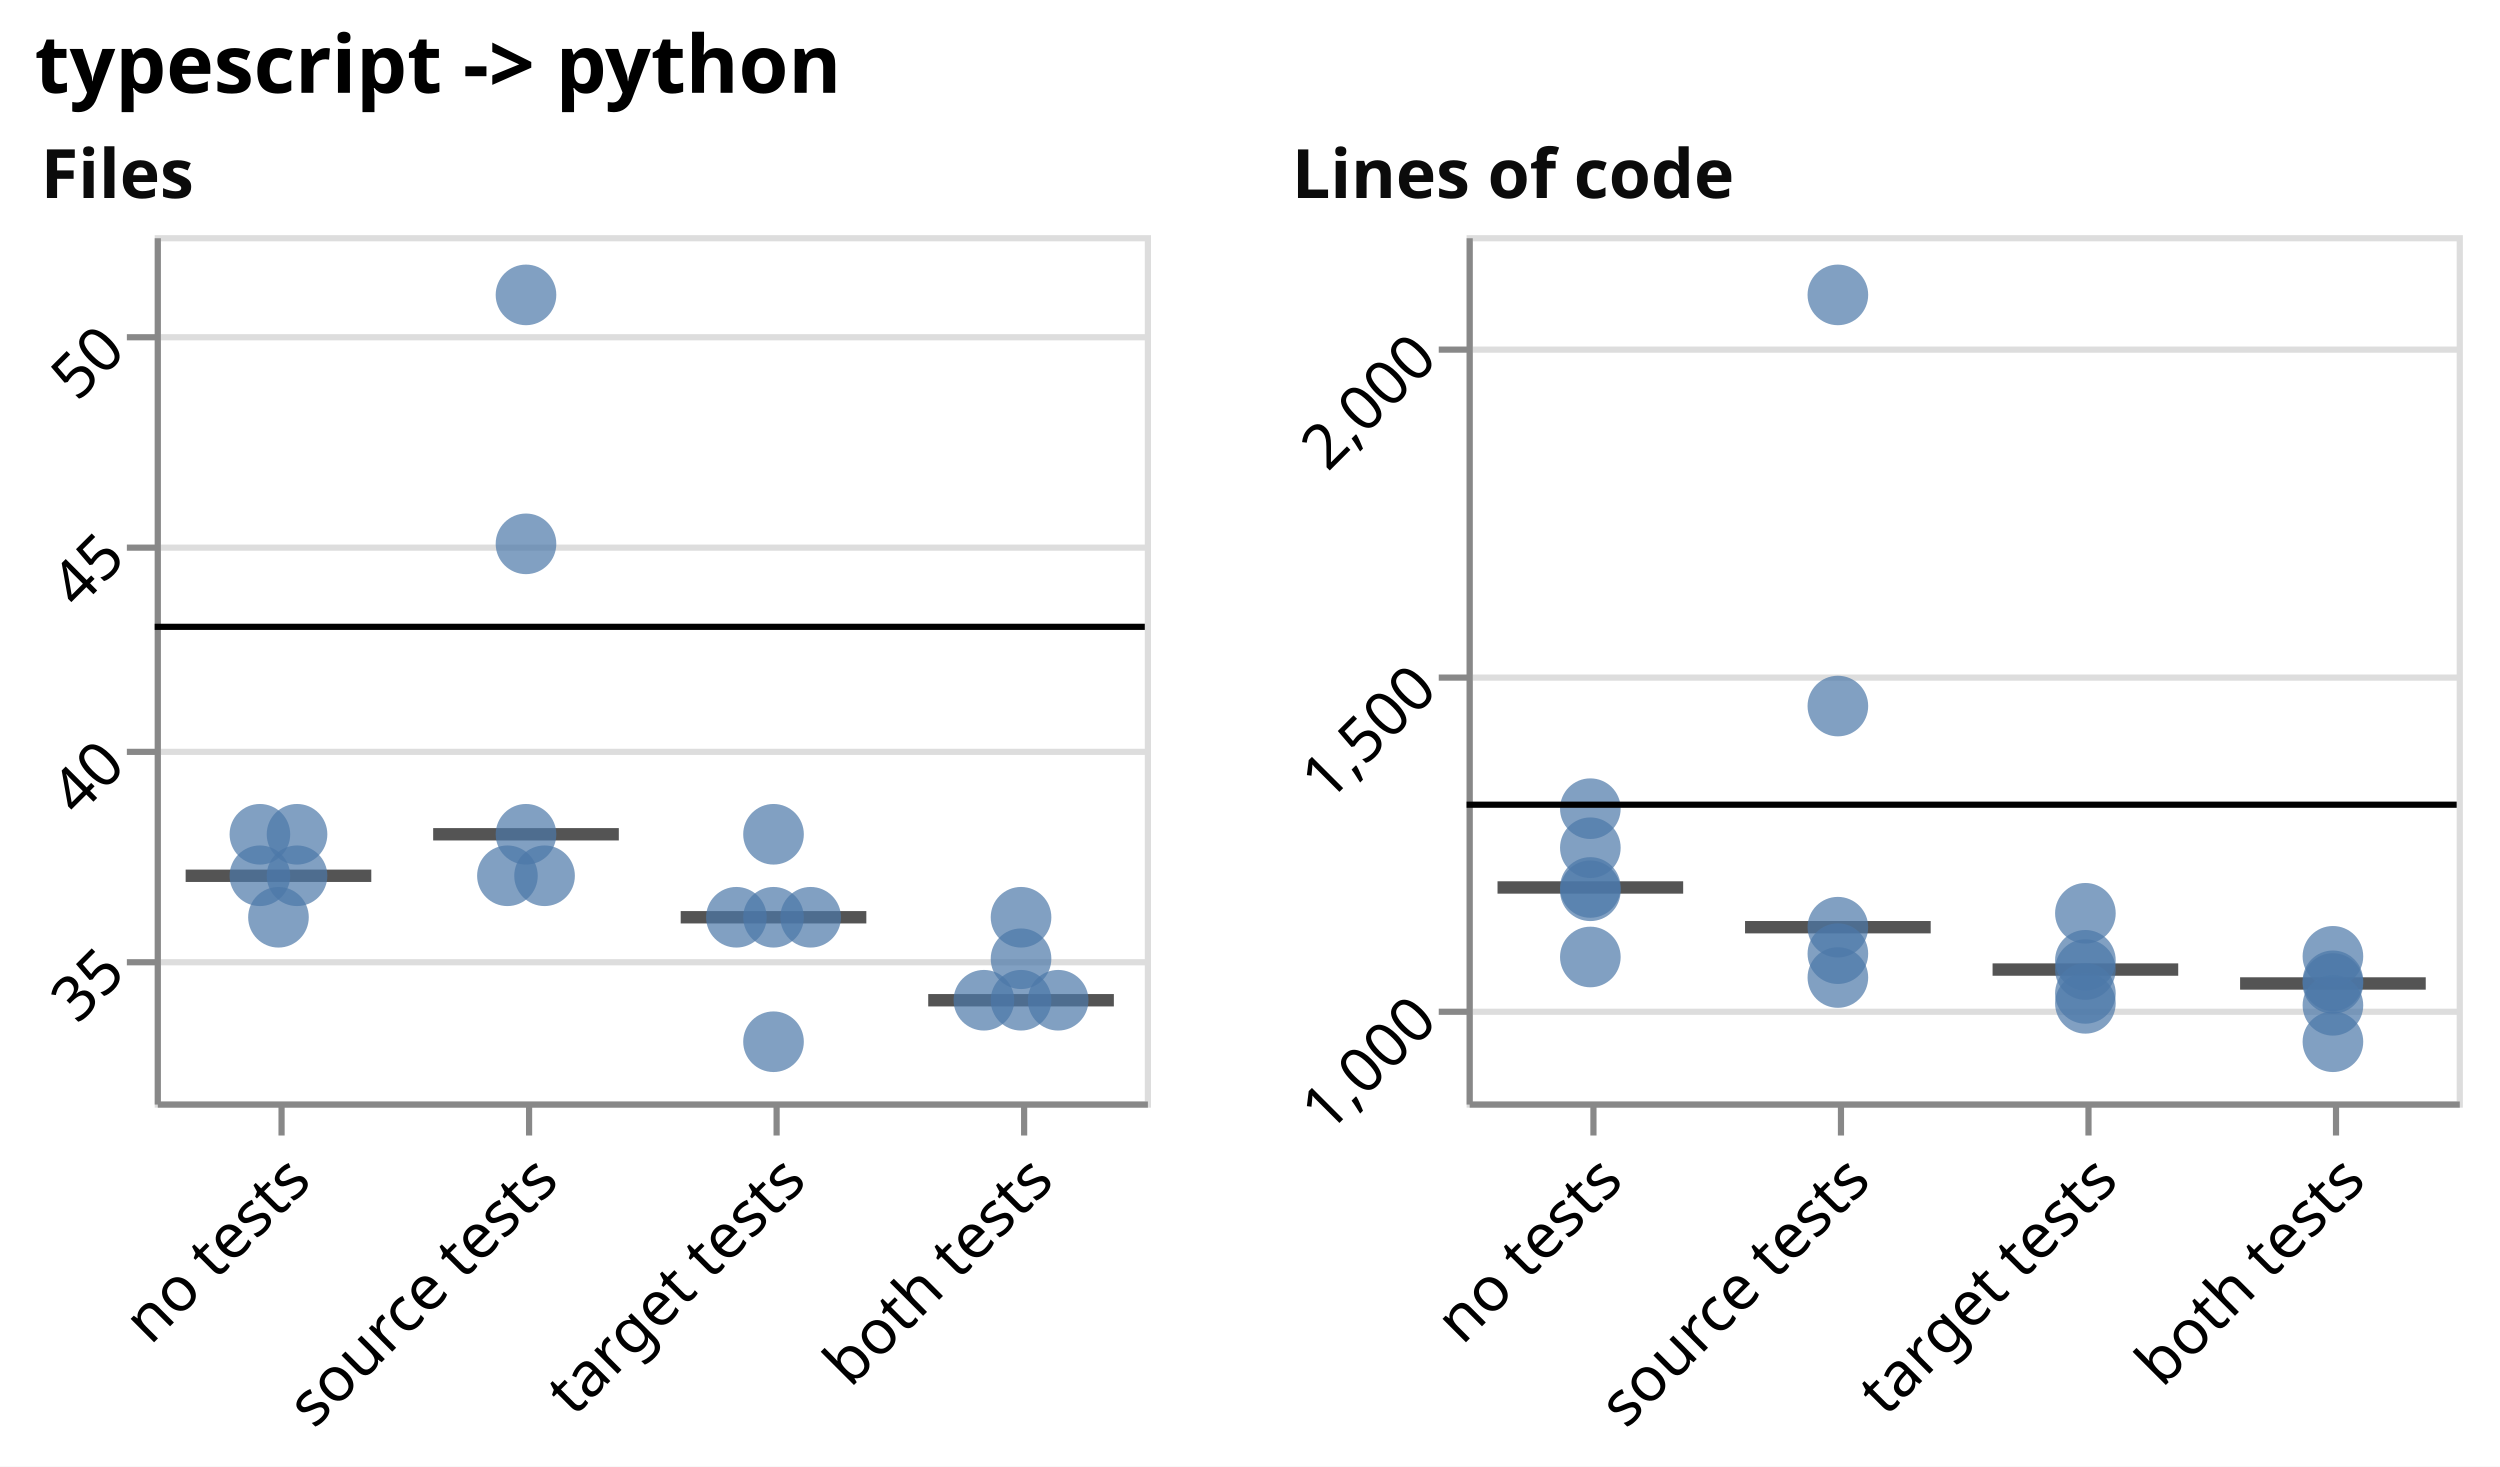
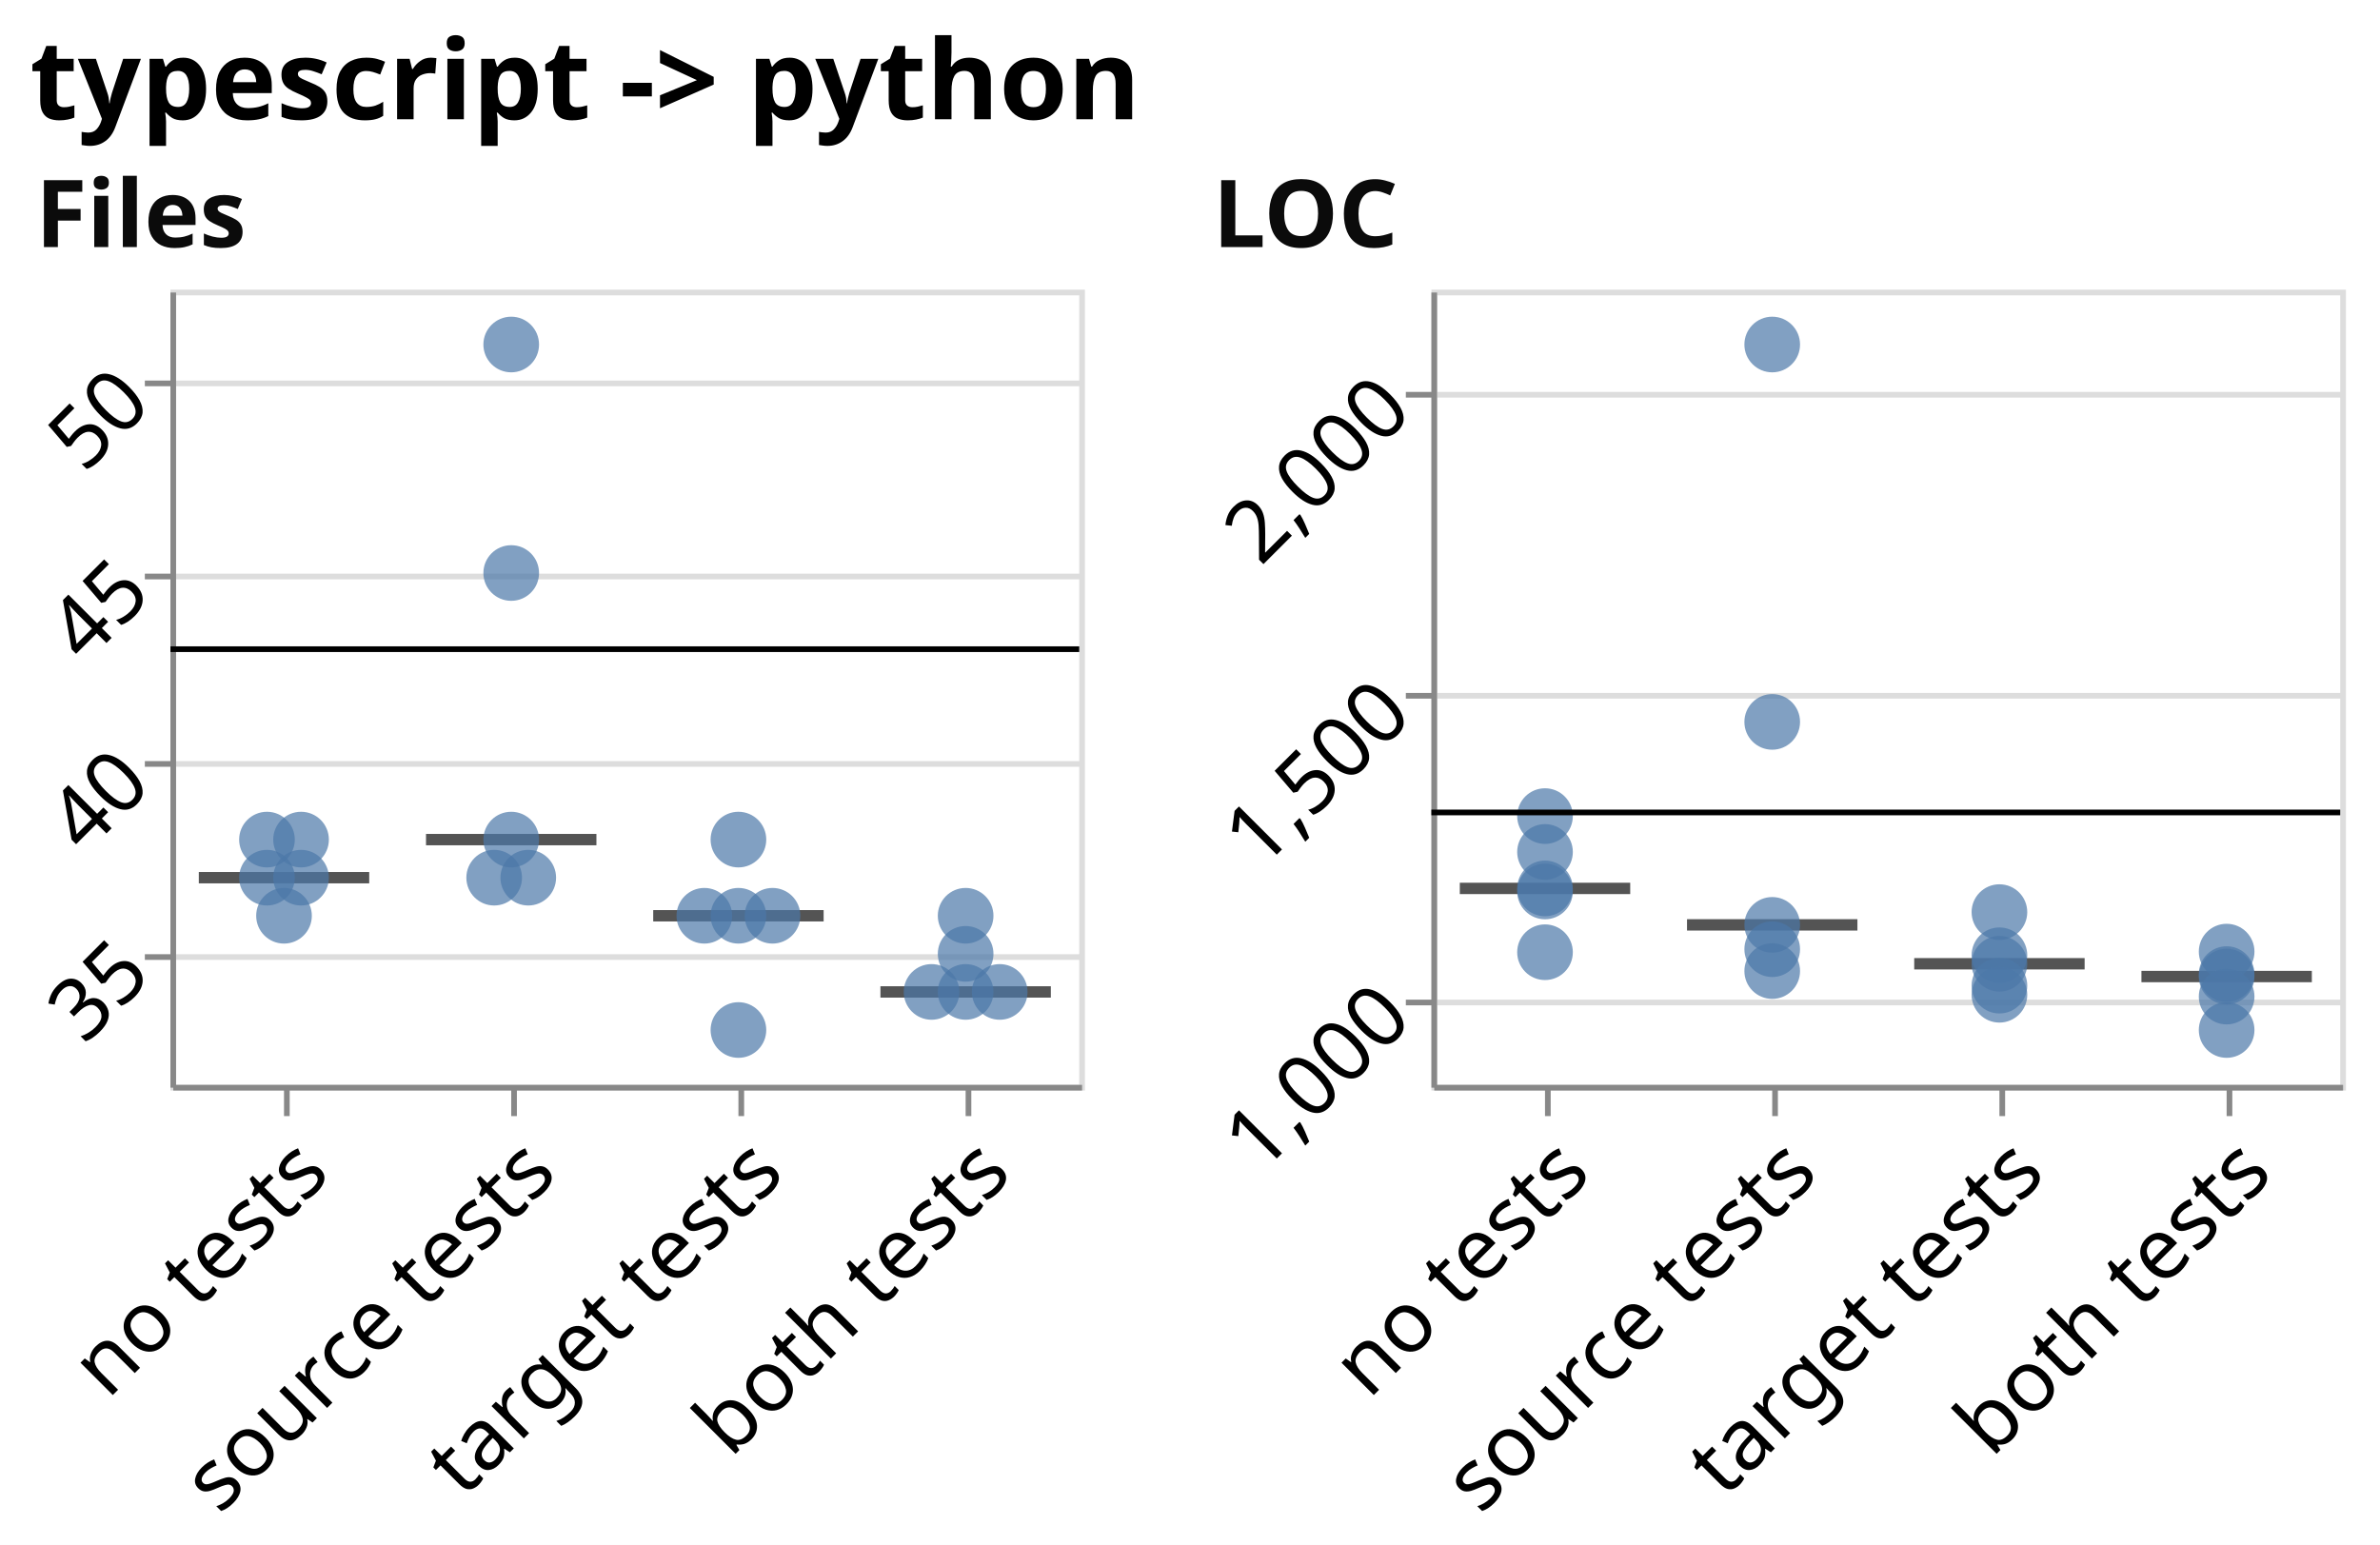
- <svg xmlns="http://www.w3.org/2000/svg" version="1.1" class="marks" width="404" height="237" viewBox="0 0 404 237">
-   <rect width="404" height="237" fill="white" />
-   <g fill="none" stroke-miterlimit="10" transform="translate(25,38)">
+ <svg xmlns="http://www.w3.org/2000/svg" version="1.1" class="marks" width="419" height="272" viewBox="0 0 419 272">
+   <rect width="419" height="272" fill="white" />
+   <g fill="none" stroke-miterlimit="10" transform="translate(30,51)">
    <g class="mark-group role-frame root" role="graphics-object" aria-roledescription="group mark container">
      <g transform="translate(0,0)">
        <path class="background" aria-hidden="true" d="M0,0h0v0h0Z" />
        <g>
          <g class="mark-group role-scope concat_0_group" role="graphics-object" aria-roledescription="group mark container">
            <g transform="translate(0,0)">
              <path class="background" aria-hidden="true" d="M0.5,0.5h160v140h-160Z" stroke="#ddd" />
              <g>
                <g class="mark-group role-axis" aria-hidden="true">
                  <g transform="translate(0.5,0.5)">
                    <path class="background" aria-hidden="true" d="M0,0h0v0h0Z" pointer-events="none" />
                    <g>
                      <g class="mark-rule role-axis-grid" pointer-events="none">
                        <line transform="translate(0,117)" x2="160" y2="0" stroke="#ddd" stroke-width="1" opacity="1" />
                        <line transform="translate(0,83)" x2="160" y2="0" stroke="#ddd" stroke-width="1" opacity="1" />
                        <line transform="translate(0,50)" x2="160" y2="0" stroke="#ddd" stroke-width="1" opacity="1" />
                        <line transform="translate(0,16)" x2="160" y2="0" stroke="#ddd" stroke-width="1" opacity="1" />
                      </g>
                    </g>
                    <path class="foreground" aria-hidden="true" d="" pointer-events="none" display="none" />
                  </g>
                </g>
                <g class="mark-group role-axis" role="graphics-symbol" aria-roledescription="axis" aria-label="X-axis for a discrete scale with 4 values: no tests, source tests, target tests, both tests">
                  <g transform="translate(0.5,140.5)">
                    <path class="background" aria-hidden="true" d="M0,0h0v0h0Z" pointer-events="none" />
                    <g>
                      <g class="mark-rule role-axis-tick" pointer-events="none">
                        <line transform="translate(20,0)" x2="0" y2="5" stroke="#888" stroke-width="1" opacity="1" />
                        <line transform="translate(60,0)" x2="0" y2="5" stroke="#888" stroke-width="1" opacity="1" />
                        <line transform="translate(100,0)" x2="0" y2="5" stroke="#888" stroke-width="1" opacity="1" />
                        <line transform="translate(140,0)" x2="0" y2="5" stroke="#888" stroke-width="1" opacity="1" />
                      </g>
                      <g class="mark-text role-axis-label" pointer-events="none">
-                         <text text-anchor="end" transform="translate(19.5,7) rotate(-45) translate(0,8)" font-family="sans-serif" font-size="10px" fill="#000" opacity="1">no tests</text>
-                         <text text-anchor="end" transform="translate(59.5,7) rotate(-45) translate(0,8)" font-family="sans-serif" font-size="10px" fill="#000" opacity="1">source tests</text>
-                         <text text-anchor="end" transform="translate(99.5,7) rotate(-45) translate(0,8)" font-family="sans-serif" font-size="10px" fill="#000" opacity="1">target tests</text>
-                         <text text-anchor="end" transform="translate(139.5,7) rotate(-45) translate(0,8)" font-family="sans-serif" font-size="10px" fill="#000" opacity="1">both tests</text>
+                         <text text-anchor="end" transform="translate(19.5,7) rotate(-45) translate(0,12)" font-family="sans-serif" font-size="15px" fill="#000" opacity="1">no tests</text>
+                         <text text-anchor="end" transform="translate(59.5,7) rotate(-45) translate(0,12)" font-family="sans-serif" font-size="15px" fill="#000" opacity="1">source tests</text>
+                         <text text-anchor="end" transform="translate(99.5,7) rotate(-45) translate(0,12)" font-family="sans-serif" font-size="15px" fill="#000" opacity="1">target tests</text>
+                         <text text-anchor="end" transform="translate(139.5,7) rotate(-45) translate(0,12)" font-family="sans-serif" font-size="15px" fill="#000" opacity="1">both tests</text>
                      </g>
                      <g class="mark-rule role-axis-domain" pointer-events="none">
                        <line transform="translate(0,0)" x2="160" y2="0" stroke="#888" stroke-width="1" opacity="1" />
                      </g>
                    </g>
                    <path class="foreground" aria-hidden="true" d="" pointer-events="none" display="none" />
                  </g>
                </g>
                <g class="mark-group role-axis" role="graphics-symbol" aria-roledescription="axis" aria-label="Y-axis for a linear scale with values from 32 to 52">
                  <g transform="translate(0.5,0.5)">
                    <path class="background" aria-hidden="true" d="M0,0h0v0h0Z" pointer-events="none" />
                    <g>
                      <g class="mark-rule role-axis-tick" pointer-events="none">
                        <line transform="translate(0,117)" x2="-5" y2="0" stroke="#888" stroke-width="1" opacity="1" />
                        <line transform="translate(0,83)" x2="-5" y2="0" stroke="#888" stroke-width="1" opacity="1" />
                        <line transform="translate(0,50)" x2="-5" y2="0" stroke="#888" stroke-width="1" opacity="1" />
                        <line transform="translate(0,16)" x2="-5" y2="0" stroke="#888" stroke-width="1" opacity="1" />
                      </g>
                      <g class="mark-text role-axis-label" pointer-events="none">
-                         <text text-anchor="end" transform="translate(-7,116.9349) rotate(-45) translate(0,3)" font-family="sans-serif" font-size="10px" fill="#000" opacity="1">35</text>
-                         <text text-anchor="end" transform="translate(-7,83.40996) rotate(-45) translate(0,3)" font-family="sans-serif" font-size="10px" fill="#000" opacity="1">40</text>
-                         <text text-anchor="end" transform="translate(-7,49.88506) rotate(-45) translate(0,3)" font-family="sans-serif" font-size="10px" fill="#000" opacity="1">45</text>
-                         <text text-anchor="end" transform="translate(-7,16.36015) rotate(-45) translate(0,3)" font-family="sans-serif" font-size="10px" fill="#000" opacity="1">50</text>
+                         <text text-anchor="end" transform="translate(-7,116.9349) rotate(-45) translate(0,5)" font-family="sans-serif" font-size="15px" fill="#000" opacity="1">35</text>
+                         <text text-anchor="end" transform="translate(-7,83.40996) rotate(-45) translate(0,5)" font-family="sans-serif" font-size="15px" fill="#000" opacity="1">40</text>
+                         <text text-anchor="end" transform="translate(-7,49.88506) rotate(-45) translate(0,5)" font-family="sans-serif" font-size="15px" fill="#000" opacity="1">45</text>
+                         <text text-anchor="end" transform="translate(-7,16.36015) rotate(-45) translate(0,5)" font-family="sans-serif" font-size="15px" fill="#000" opacity="1">50</text>
                      </g>
                      <g class="mark-rule role-axis-domain" pointer-events="none">
                        <line transform="translate(0,140)" x2="0" y2="-140" stroke="#888" stroke-width="1" opacity="1" />
                      </g>
                    </g>
                    <path class="foreground" aria-hidden="true" d="" pointer-events="none" display="none" />
                  </g>
                </g>
                <g class="mark-rect role-mark concat_0_layer_0_marks" role="graphics-object" aria-roledescription="rect mark container">
                  <path aria-label="condition: no tests; Median of value: 37" role="graphics-symbol" aria-roledescription="tick" d="M5,102.525h30v2h-30Z" fill="#0b0b0b" opacity="0.7" />
                  <path aria-label="condition: source tests; Median of value: 38" role="graphics-symbol" aria-roledescription="tick" d="M45,95.82h30v2h-30Z" fill="#0b0b0b" opacity="0.7" />
                  <path aria-label="condition: target tests; Median of value: 36" role="graphics-symbol" aria-roledescription="tick" d="M85,109.23h30v2h-30Z" fill="#0b0b0b" opacity="0.7" />
                  <path aria-label="condition: both tests; Median of value: 34" role="graphics-symbol" aria-roledescription="tick" d="M125,122.64h30v2h-30Z" fill="#0b0b0b" opacity="0.7" />
                </g>
                <g class="mark-symbol role-mark concat_0_layer_1_marks" role="graphics-object" aria-roledescription="symbol mark container">
                  <path aria-label="condition: no tests; value: 37; nudge: −0.5" role="graphics-symbol" aria-roledescription="point" transform="translate(17,103.5249)" d="M4.899,0A4.899,4.899,0,1,1,-4.899,0A4.899,4.899,0,1,1,4.899,0" fill="#4c78a8" stroke-width="2" opacity="0.7" />
                  <path aria-label="condition: no tests; value: 37; nudge: 0.5" role="graphics-symbol" aria-roledescription="point" transform="translate(23,103.5249)" d="M4.899,0A4.899,4.899,0,1,1,-4.899,0A4.899,4.899,0,1,1,4.899,0" fill="#4c78a8" stroke-width="2" opacity="0.7" />
                  <path aria-label="condition: no tests; value: 38; nudge: −0.5" role="graphics-symbol" aria-roledescription="point" transform="translate(17,96.81992)" d="M4.899,0A4.899,4.899,0,1,1,-4.899,0A4.899,4.899,0,1,1,4.899,0" fill="#4c78a8" stroke-width="2" opacity="0.7" />
                  <path aria-label="condition: no tests; value: 38; nudge: 0.5" role="graphics-symbol" aria-roledescription="point" transform="translate(23,96.81992)" d="M4.899,0A4.899,4.899,0,1,1,-4.899,0A4.899,4.899,0,1,1,4.899,0" fill="#4c78a8" stroke-width="2" opacity="0.7" />
                  <path aria-label="condition: no tests; value: 36; nudge: 0" role="graphics-symbol" aria-roledescription="point" transform="translate(20,110.2299)" d="M4.899,0A4.899,4.899,0,1,1,-4.899,0A4.899,4.899,0,1,1,4.899,0" fill="#4c78a8" stroke-width="2" opacity="0.7" />
                  <path aria-label="condition: source tests; value: 37; nudge: −0.5" role="graphics-symbol" aria-roledescription="point" transform="translate(57,103.5249)" d="M4.899,0A4.899,4.899,0,1,1,-4.899,0A4.899,4.899,0,1,1,4.899,0" fill="#4c78a8" stroke-width="2" opacity="0.7" />
                  <path aria-label="condition: source tests; value: 37; nudge: 0.5" role="graphics-symbol" aria-roledescription="point" transform="translate(63,103.5249)" d="M4.899,0A4.899,4.899,0,1,1,-4.899,0A4.899,4.899,0,1,1,4.899,0" fill="#4c78a8" stroke-width="2" opacity="0.7" />
                  <path aria-label="condition: source tests; value: 38; nudge: 0" role="graphics-symbol" aria-roledescription="point" transform="translate(60,96.81992)" d="M4.899,0A4.899,4.899,0,1,1,-4.899,0A4.899,4.899,0,1,1,4.899,0" fill="#4c78a8" stroke-width="2" opacity="0.7" />
                  <path aria-label="condition: source tests; value: 45; nudge: 0" role="graphics-symbol" aria-roledescription="point" transform="translate(60,49.88506)" d="M4.899,0A4.899,4.899,0,1,1,-4.899,0A4.899,4.899,0,1,1,4.899,0" fill="#4c78a8" stroke-width="2" opacity="0.7" />
                  <path aria-label="condition: source tests; value: 51; nudge: 0" role="graphics-symbol" aria-roledescription="point" transform="translate(60,9.655172)" d="M4.899,0A4.899,4.899,0,1,1,-4.899,0A4.899,4.899,0,1,1,4.899,0" fill="#4c78a8" stroke-width="2" opacity="0.7" />
                  <path aria-label="condition: target tests; value: 38; nudge: 0" role="graphics-symbol" aria-roledescription="point" transform="translate(100,96.81992)" d="M4.899,0A4.899,4.899,0,1,1,-4.899,0A4.899,4.899,0,1,1,4.899,0" fill="#4c78a8" stroke-width="2" opacity="0.7" />
                  <path aria-label="condition: target tests; value: 36; nudge: −1" role="graphics-symbol" aria-roledescription="point" transform="translate(94,110.2299)" d="M4.899,0A4.899,4.899,0,1,1,-4.899,0A4.899,4.899,0,1,1,4.899,0" fill="#4c78a8" stroke-width="2" opacity="0.7" />
                  <path aria-label="condition: target tests; value: 36; nudge: 0" role="graphics-symbol" aria-roledescription="point" transform="translate(100,110.2299)" d="M4.899,0A4.899,4.899,0,1,1,-4.899,0A4.899,4.899,0,1,1,4.899,0" fill="#4c78a8" stroke-width="2" opacity="0.7" />
                  <path aria-label="condition: target tests; value: 36; nudge: 1" role="graphics-symbol" aria-roledescription="point" transform="translate(106,110.2299)" d="M4.899,0A4.899,4.899,0,1,1,-4.899,0A4.899,4.899,0,1,1,4.899,0" fill="#4c78a8" stroke-width="2" opacity="0.7" />
                  <path aria-label="condition: target tests; value: 33; nudge: 0" role="graphics-symbol" aria-roledescription="point" transform="translate(100,130.3448)" d="M4.899,0A4.899,4.899,0,1,1,-4.899,0A4.899,4.899,0,1,1,4.899,0" fill="#4c78a8" stroke-width="2" opacity="0.7" />
                  <path aria-label="condition: both tests; value: 34; nudge: −1" role="graphics-symbol" aria-roledescription="point" transform="translate(134,123.6398)" d="M4.899,0A4.899,4.899,0,1,1,-4.899,0A4.899,4.899,0,1,1,4.899,0" fill="#4c78a8" stroke-width="2" opacity="0.7" />
                  <path aria-label="condition: both tests; value: 34; nudge: 0" role="graphics-symbol" aria-roledescription="point" transform="translate(140,123.6398)" d="M4.899,0A4.899,4.899,0,1,1,-4.899,0A4.899,4.899,0,1,1,4.899,0" fill="#4c78a8" stroke-width="2" opacity="0.7" />
                  <path aria-label="condition: both tests; value: 34; nudge: 1" role="graphics-symbol" aria-roledescription="point" transform="translate(146,123.6398)" d="M4.899,0A4.899,4.899,0,1,1,-4.899,0A4.899,4.899,0,1,1,4.899,0" fill="#4c78a8" stroke-width="2" opacity="0.7" />
                  <path aria-label="condition: both tests; value: 35; nudge: 0" role="graphics-symbol" aria-roledescription="point" transform="translate(140,116.9349)" d="M4.899,0A4.899,4.899,0,1,1,-4.899,0A4.899,4.899,0,1,1,4.899,0" fill="#4c78a8" stroke-width="2" opacity="0.7" />
                  <path aria-label="condition: both tests; value: 36; nudge: 0" role="graphics-symbol" aria-roledescription="point" transform="translate(140,110.2299)" d="M4.899,0A4.899,4.899,0,1,1,-4.899,0A4.899,4.899,0,1,1,4.899,0" fill="#4c78a8" stroke-width="2" opacity="0.7" />
                </g>
                <g class="mark-rule role-mark concat_0_layer_2_marks" role="graphics-object" aria-roledescription="rule mark container">
                  <line aria-label="Median of reference: 43" role="graphics-symbol" aria-roledescription="rule mark" transform="translate(160,63.29502)" x2="-160" y2="0" stroke="black" />
                </g>
                <g class="mark-group role-title">
-                   <g transform="translate(-18.40072,-15)">
+                   <g transform="translate(-23.74752,-20.5)">
                    <path class="background" aria-hidden="true" d="M0,0h0v0h0Z" pointer-events="none" />
                    <g>
                      <g class="mark-text role-title-text" role="graphics-symbol" aria-roledescription="title" aria-label="Title text 'Files'" pointer-events="none">
-                         <text text-anchor="start" transform="translate(0,9)" font-family="sans-serif" font-size="11px" font-weight="bold" fill="#0b0b0b" opacity="1">Files</text>
+                         <text text-anchor="start" transform="translate(0,13)" font-family="sans-serif" font-size="16.5px" font-weight="bold" fill="#0b0b0b" opacity="1">Files</text>
                      </g>
                    </g>
                    <path class="foreground" aria-hidden="true" d="" pointer-events="none" display="none" />
                  </g>
                </g>
              </g>
              <path class="foreground" aria-hidden="true" d="" display="none" />
            </g>
          </g>
          <g class="mark-group role-scope concat_1_group" role="graphics-object" aria-roledescription="group mark container">
-             <g transform="translate(212,0)">
+             <g transform="translate(222,0)">
              <path class="background" aria-hidden="true" d="M0.5,0.5h160v140h-160Z" stroke="#ddd" />
              <g>
                <g class="mark-group role-axis" aria-hidden="true">
                  <g transform="translate(0.5,0.5)">
                    <path class="background" aria-hidden="true" d="M0,0h0v0h0Z" pointer-events="none" />
                    <g>
                      <g class="mark-rule role-axis-grid" pointer-events="none">
                        <line transform="translate(0,125)" x2="160" y2="0" stroke="#ddd" stroke-width="1" opacity="1" />
                        <line transform="translate(0,71)" x2="160" y2="0" stroke="#ddd" stroke-width="1" opacity="1" />
                        <line transform="translate(0,18)" x2="160" y2="0" stroke="#ddd" stroke-width="1" opacity="1" />
                      </g>
                    </g>
                    <path class="foreground" aria-hidden="true" d="" pointer-events="none" display="none" />
                  </g>
                </g>
                <g class="mark-group role-axis" role="graphics-symbol" aria-roledescription="axis" aria-label="X-axis for a discrete scale with 4 values: no tests, source tests, target tests, both tests">
                  <g transform="translate(0.5,140.5)">
                    <path class="background" aria-hidden="true" d="M0,0h0v0h0Z" pointer-events="none" />
                    <g>
                      <g class="mark-rule role-axis-tick" pointer-events="none">
                        <line transform="translate(20,0)" x2="0" y2="5" stroke="#888" stroke-width="1" opacity="1" />
                        <line transform="translate(60,0)" x2="0" y2="5" stroke="#888" stroke-width="1" opacity="1" />
                        <line transform="translate(100,0)" x2="0" y2="5" stroke="#888" stroke-width="1" opacity="1" />
                        <line transform="translate(140,0)" x2="0" y2="5" stroke="#888" stroke-width="1" opacity="1" />
                      </g>
                      <g class="mark-text role-axis-label" pointer-events="none">
-                         <text text-anchor="end" transform="translate(19.5,7) rotate(-45) translate(0,8)" font-family="sans-serif" font-size="10px" fill="#000" opacity="1">no tests</text>
-                         <text text-anchor="end" transform="translate(59.5,7) rotate(-45) translate(0,8)" font-family="sans-serif" font-size="10px" fill="#000" opacity="1">source tests</text>
-                         <text text-anchor="end" transform="translate(99.5,7) rotate(-45) translate(0,8)" font-family="sans-serif" font-size="10px" fill="#000" opacity="1">target tests</text>
-                         <text text-anchor="end" transform="translate(139.5,7) rotate(-45) translate(0,8)" font-family="sans-serif" font-size="10px" fill="#000" opacity="1">both tests</text>
+                         <text text-anchor="end" transform="translate(19.5,7) rotate(-45) translate(0,12)" font-family="sans-serif" font-size="15px" fill="#000" opacity="1">no tests</text>
+                         <text text-anchor="end" transform="translate(59.5,7) rotate(-45) translate(0,12)" font-family="sans-serif" font-size="15px" fill="#000" opacity="1">source tests</text>
+                         <text text-anchor="end" transform="translate(99.5,7) rotate(-45) translate(0,12)" font-family="sans-serif" font-size="15px" fill="#000" opacity="1">target tests</text>
+                         <text text-anchor="end" transform="translate(139.5,7) rotate(-45) translate(0,12)" font-family="sans-serif" font-size="15px" fill="#000" opacity="1">both tests</text>
                      </g>
                      <g class="mark-rule role-axis-domain" pointer-events="none">
                        <line transform="translate(0,0)" x2="160" y2="0" stroke="#888" stroke-width="1" opacity="1" />
                      </g>
                    </g>
                    <path class="foreground" aria-hidden="true" d="" pointer-events="none" display="none" />
                  </g>
                </g>
                <g class="mark-group role-axis" role="graphics-symbol" aria-roledescription="axis" aria-label="Y-axis for a linear scale with values from 857 to 2,165">
                  <g transform="translate(0.5,0.5)">
                    <path class="background" aria-hidden="true" d="M0,0h0v0h0Z" pointer-events="none" />
                    <g>
                      <g class="mark-rule role-axis-tick" pointer-events="none">
                        <line transform="translate(0,125)" x2="-5" y2="0" stroke="#888" stroke-width="1" opacity="1" />
                        <line transform="translate(0,71)" x2="-5" y2="0" stroke="#888" stroke-width="1" opacity="1" />
                        <line transform="translate(0,18)" x2="-5" y2="0" stroke="#888" stroke-width="1" opacity="1" />
                      </g>
                      <g class="mark-text role-axis-label" pointer-events="none">
-                         <text text-anchor="end" transform="translate(-7,124.6741) rotate(-45) translate(0,3)" font-family="sans-serif" font-size="10px" fill="#000" opacity="1">1,000</text>
-                         <text text-anchor="end" transform="translate(-7,71.17694) rotate(-45) translate(0,3)" font-family="sans-serif" font-size="10px" fill="#000" opacity="1">1,500</text>
-                         <text text-anchor="end" transform="translate(-7,17.67975) rotate(-45) translate(0,3)" font-family="sans-serif" font-size="10px" fill="#000" opacity="1">2,000</text>
+                         <text text-anchor="end" transform="translate(-7,124.6741) rotate(-45) translate(0,5)" font-family="sans-serif" font-size="15px" fill="#000" opacity="1">1,000</text>
+                         <text text-anchor="end" transform="translate(-7,71.17694) rotate(-45) translate(0,5)" font-family="sans-serif" font-size="15px" fill="#000" opacity="1">1,500</text>
+                         <text text-anchor="end" transform="translate(-7,17.67975) rotate(-45) translate(0,5)" font-family="sans-serif" font-size="15px" fill="#000" opacity="1">2,000</text>
                      </g>
                      <g class="mark-rule role-axis-domain" pointer-events="none">
                        <line transform="translate(0,140)" x2="0" y2="-140" stroke="#888" stroke-width="1" opacity="1" />
                      </g>
                    </g>
                    <path class="foreground" aria-hidden="true" d="" pointer-events="none" display="none" />
                  </g>
                </g>
                <g class="mark-rect role-mark concat_1_layer_0_marks" role="graphics-object" aria-roledescription="rect mark container">
                  <path aria-label="condition: no tests; Median of value: 1180" role="graphics-symbol" aria-roledescription="tick" d="M5,104.415h30v2h-30Z" fill="#0b0b0b" opacity="0.7" />
                  <path aria-label="condition: source tests; Median of value: 1120" role="graphics-symbol" aria-roledescription="tick" d="M45,110.835h30v2h-30Z" fill="#0b0b0b" opacity="0.7" />
                  <path aria-label="condition: target tests; Median of value: 1056" role="graphics-symbol" aria-roledescription="tick" d="M85,117.682h30v2h-30Z" fill="#0b0b0b" opacity="0.7" />
                  <path aria-label="condition: both tests; Median of value: 1035" role="graphics-symbol" aria-roledescription="tick" d="M125,119.929h30v2h-30Z" fill="#0b0b0b" opacity="0.7" />
                </g>
                <g class="mark-symbol role-mark concat_1_layer_1_marks" role="graphics-object" aria-roledescription="symbol mark container">
                  <path aria-label="condition: no tests; value: 1175; nudge: 0" role="graphics-symbol" aria-roledescription="point" transform="translate(20,105.9501)" d="M4.899,0A4.899,4.899,0,1,1,-4.899,0A4.899,4.899,0,1,1,4.899,0" fill="#4c78a8" stroke-width="2" opacity="0.7" />
                  <path aria-label="condition: no tests; value: 1299; nudge: 0" role="graphics-symbol" aria-roledescription="point" transform="translate(20,92.68281)" d="M4.899,0A4.899,4.899,0,1,1,-4.899,0A4.899,4.899,0,1,1,4.899,0" fill="#4c78a8" stroke-width="2" opacity="0.7" />
                  <path aria-label="condition: no tests; value: 1180; nudge: 0" role="graphics-symbol" aria-roledescription="point" transform="translate(20,105.4151)" d="M4.899,0A4.899,4.899,0,1,1,-4.899,0A4.899,4.899,0,1,1,4.899,0" fill="#4c78a8" stroke-width="2" opacity="0.7" />
                  <path aria-label="condition: no tests; value: 1240; nudge: 0" role="graphics-symbol" aria-roledescription="point" transform="translate(20,98.99548)" d="M4.899,0A4.899,4.899,0,1,1,-4.899,0A4.899,4.899,0,1,1,4.899,0" fill="#4c78a8" stroke-width="2" opacity="0.7" />
                  <path aria-label="condition: no tests; value: 1075; nudge: 0" role="graphics-symbol" aria-roledescription="point" transform="translate(20,116.6495)" d="M4.899,0A4.899,4.899,0,1,1,-4.899,0A4.899,4.899,0,1,1,4.899,0" fill="#4c78a8" stroke-width="2" opacity="0.7" />
                  <path aria-label="condition: source tests; value: 1080; nudge: 0" role="graphics-symbol" aria-roledescription="point" transform="translate(60,116.1146)" d="M4.899,0A4.899,4.899,0,1,1,-4.899,0A4.899,4.899,0,1,1,4.899,0" fill="#4c78a8" stroke-width="2" opacity="0.7" />
                  <path aria-label="condition: source tests; value: 1120; nudge: 0" role="graphics-symbol" aria-roledescription="point" transform="translate(60,111.8348)" d="M4.899,0A4.899,4.899,0,1,1,-4.899,0A4.899,4.899,0,1,1,4.899,0" fill="#4c78a8" stroke-width="2" opacity="0.7" />
                  <path aria-label="condition: source tests; value: 1454; nudge: 0" role="graphics-symbol" aria-roledescription="point" transform="translate(60,76.09868)" d="M4.899,0A4.899,4.899,0,1,1,-4.899,0A4.899,4.899,0,1,1,4.899,0" fill="#4c78a8" stroke-width="2" opacity="0.7" />
                  <path aria-label="condition: source tests; value: 1044; nudge: 0" role="graphics-symbol" aria-roledescription="point" transform="translate(60,119.9664)" d="M4.899,0A4.899,4.899,0,1,1,-4.899,0A4.899,4.899,0,1,1,4.899,0" fill="#4c78a8" stroke-width="2" opacity="0.7" />
                  <path aria-label="condition: source tests; value: 2075; nudge: 0" role="graphics-symbol" aria-roledescription="point" transform="translate(60,9.655172)" d="M4.899,0A4.899,4.899,0,1,1,-4.899,0A4.899,4.899,0,1,1,4.899,0" fill="#4c78a8" stroke-width="2" opacity="0.7" />
                  <path aria-label="condition: target tests; value: 1141; nudge: 0" role="graphics-symbol" aria-roledescription="point" transform="translate(100,109.5879)" d="M4.899,0A4.899,4.899,0,1,1,-4.899,0A4.899,4.899,0,1,1,4.899,0" fill="#4c78a8" stroke-width="2" opacity="0.7" />
                  <path aria-label="condition: target tests; value: 1056; nudge: 0" role="graphics-symbol" aria-roledescription="point" transform="translate(100,118.6824)" d="M4.899,0A4.899,4.899,0,1,1,-4.899,0A4.899,4.899,0,1,1,4.899,0" fill="#4c78a8" stroke-width="2" opacity="0.7" />
                  <path aria-label="condition: target tests; value: 1020; nudge: 0" role="graphics-symbol" aria-roledescription="point" transform="translate(100,122.5342)" d="M4.899,0A4.899,4.899,0,1,1,-4.899,0A4.899,4.899,0,1,1,4.899,0" fill="#4c78a8" stroke-width="2" opacity="0.7" />
                  <path aria-label="condition: target tests; value: 1070; nudge: 0" role="graphics-symbol" aria-roledescription="point" transform="translate(100,117.1845)" d="M4.899,0A4.899,4.899,0,1,1,-4.899,0A4.899,4.899,0,1,1,4.899,0" fill="#4c78a8" stroke-width="2" opacity="0.7" />
                  <path aria-label="condition: target tests; value: 1005; nudge: 0" role="graphics-symbol" aria-roledescription="point" transform="translate(100,124.1392)" d="M4.899,0A4.899,4.899,0,1,1,-4.899,0A4.899,4.899,0,1,1,4.899,0" fill="#4c78a8" stroke-width="2" opacity="0.7" />
                  <path aria-label="condition: both tests; value: 1076; nudge: 0" role="graphics-symbol" aria-roledescription="point" transform="translate(140,116.5426)" d="M4.899,0A4.899,4.899,0,1,1,-4.899,0A4.899,4.899,0,1,1,4.899,0" fill="#4c78a8" stroke-width="2" opacity="0.7" />
                  <path aria-label="condition: both tests; value: 947; nudge: 0" role="graphics-symbol" aria-roledescription="point" transform="translate(140,130.3448)" d="M4.899,0A4.899,4.899,0,1,1,-4.899,0A4.899,4.899,0,1,1,4.899,0" fill="#4c78a8" stroke-width="2" opacity="0.7" />
                  <path aria-label="condition: both tests; value: 1035; nudge: 0" role="graphics-symbol" aria-roledescription="point" transform="translate(140,120.9293)" d="M4.899,0A4.899,4.899,0,1,1,-4.899,0A4.899,4.899,0,1,1,4.899,0" fill="#4c78a8" stroke-width="2" opacity="0.7" />
                  <path aria-label="condition: both tests; value: 1039; nudge: 0" role="graphics-symbol" aria-roledescription="point" transform="translate(140,120.5013)" d="M4.899,0A4.899,4.899,0,1,1,-4.899,0A4.899,4.899,0,1,1,4.899,0" fill="#4c78a8" stroke-width="2" opacity="0.7" />
                  <path aria-label="condition: both tests; value: 1002; nudge: 0" role="graphics-symbol" aria-roledescription="point" transform="translate(140,124.4601)" d="M4.899,0A4.899,4.899,0,1,1,-4.899,0A4.899,4.899,0,1,1,4.899,0" fill="#4c78a8" stroke-width="2" opacity="0.7" />
                </g>
                <g class="mark-rule role-mark concat_1_layer_2_marks" role="graphics-object" aria-roledescription="rule mark container">
                  <line aria-label="Median of reference: 1305" role="graphics-symbol" aria-roledescription="rule mark" transform="translate(160,92.04084)" x2="-160" y2="0" stroke="black" />
                </g>
                <g class="mark-group role-title">
-                   <g transform="translate(-28.23047,-15)">
-                     <path class="background" aria-hidden="true" d="M0,0h0v0h0Z" pointer-events="none" />
-                     <g>
-                       <g class="mark-text role-title-text" role="graphics-symbol" aria-roledescription="title" aria-label="Title text 'Lines of code'" pointer-events="none">
-                         <text text-anchor="start" transform="translate(0,9)" font-family="sans-serif" font-size="11px" font-weight="bold" fill="#0b0b0b" opacity="1">Lines of code</text>
+                   <g transform="translate(-38.49215,-20.5)">
+                     <path class="background" aria-hidden="true" d="M0,0h0v0h0Z" pointer-events="none" />
+                     <g>
+                       <g class="mark-text role-title-text" role="graphics-symbol" aria-roledescription="title" aria-label="Title text 'LOC'" pointer-events="none">
+                         <text text-anchor="start" transform="translate(0,13)" font-family="sans-serif" font-size="16.5px" font-weight="bold" fill="#0b0b0b" opacity="1">LOC</text>
                      </g>
                    </g>
                    <path class="foreground" aria-hidden="true" d="" pointer-events="none" display="none" />
                  </g>
                </g>
              </g>
              <path class="foreground" aria-hidden="true" d="" display="none" />
            </g>
          </g>
          <g class="mark-group role-title">
-             <g transform="translate(-19.40072,-33)">
+             <g transform="translate(-24.74752,-45)">
              <path class="background" aria-hidden="true" d="M0,0h0v0h0Z" pointer-events="none" />
              <g>
                <g class="mark-text role-title-text" role="graphics-symbol" aria-roledescription="title" aria-label="Title text 'typescript -&gt; python'" pointer-events="none">
-                   <text text-anchor="start" transform="translate(0,10)" font-family="sans-serif" font-size="13px" font-weight="bold" fill="#000" opacity="1">typescript -&gt; python</text>
+                   <text text-anchor="start" transform="translate(0,15)" font-family="sans-serif" font-size="19.5px" font-weight="bold" fill="#000" opacity="1">typescript -&gt; python</text>
                </g>
              </g>
              <path class="foreground" aria-hidden="true" d="" pointer-events="none" display="none" />
            </g>
          </g>
        </g>
        <path class="foreground" aria-hidden="true" d="" display="none" />
      </g>
    </g>
  </g>
</svg>
